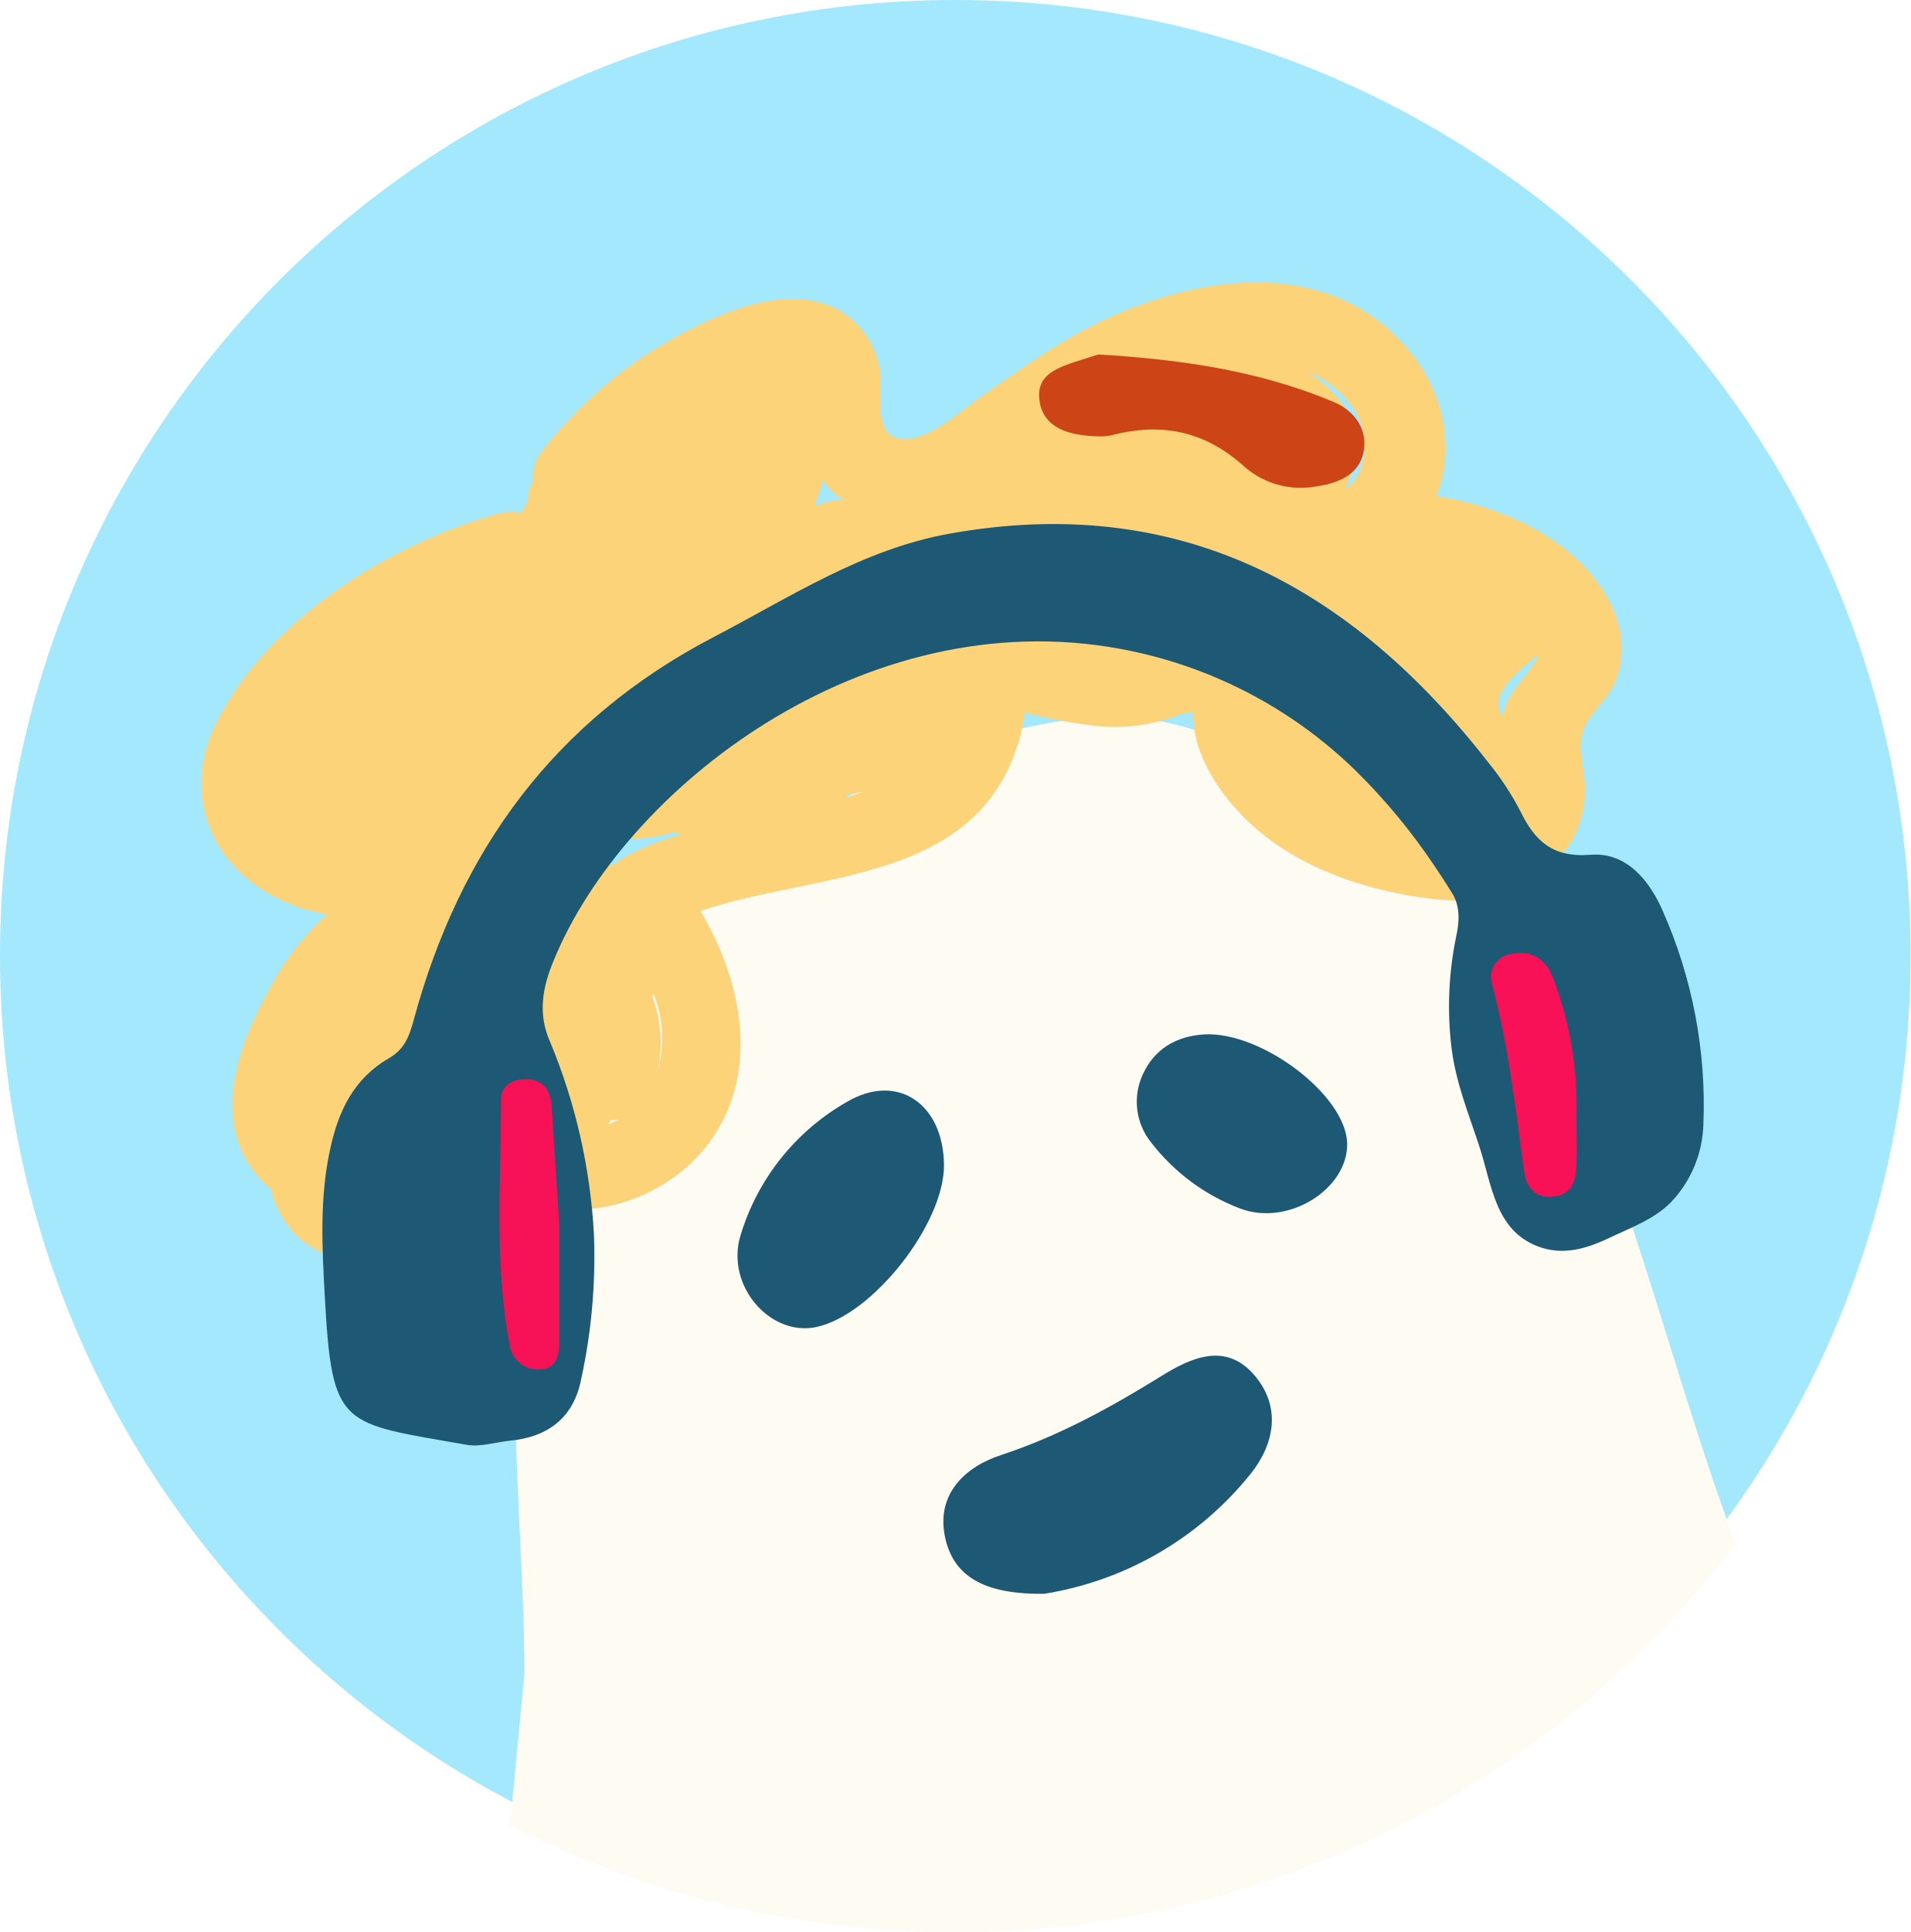
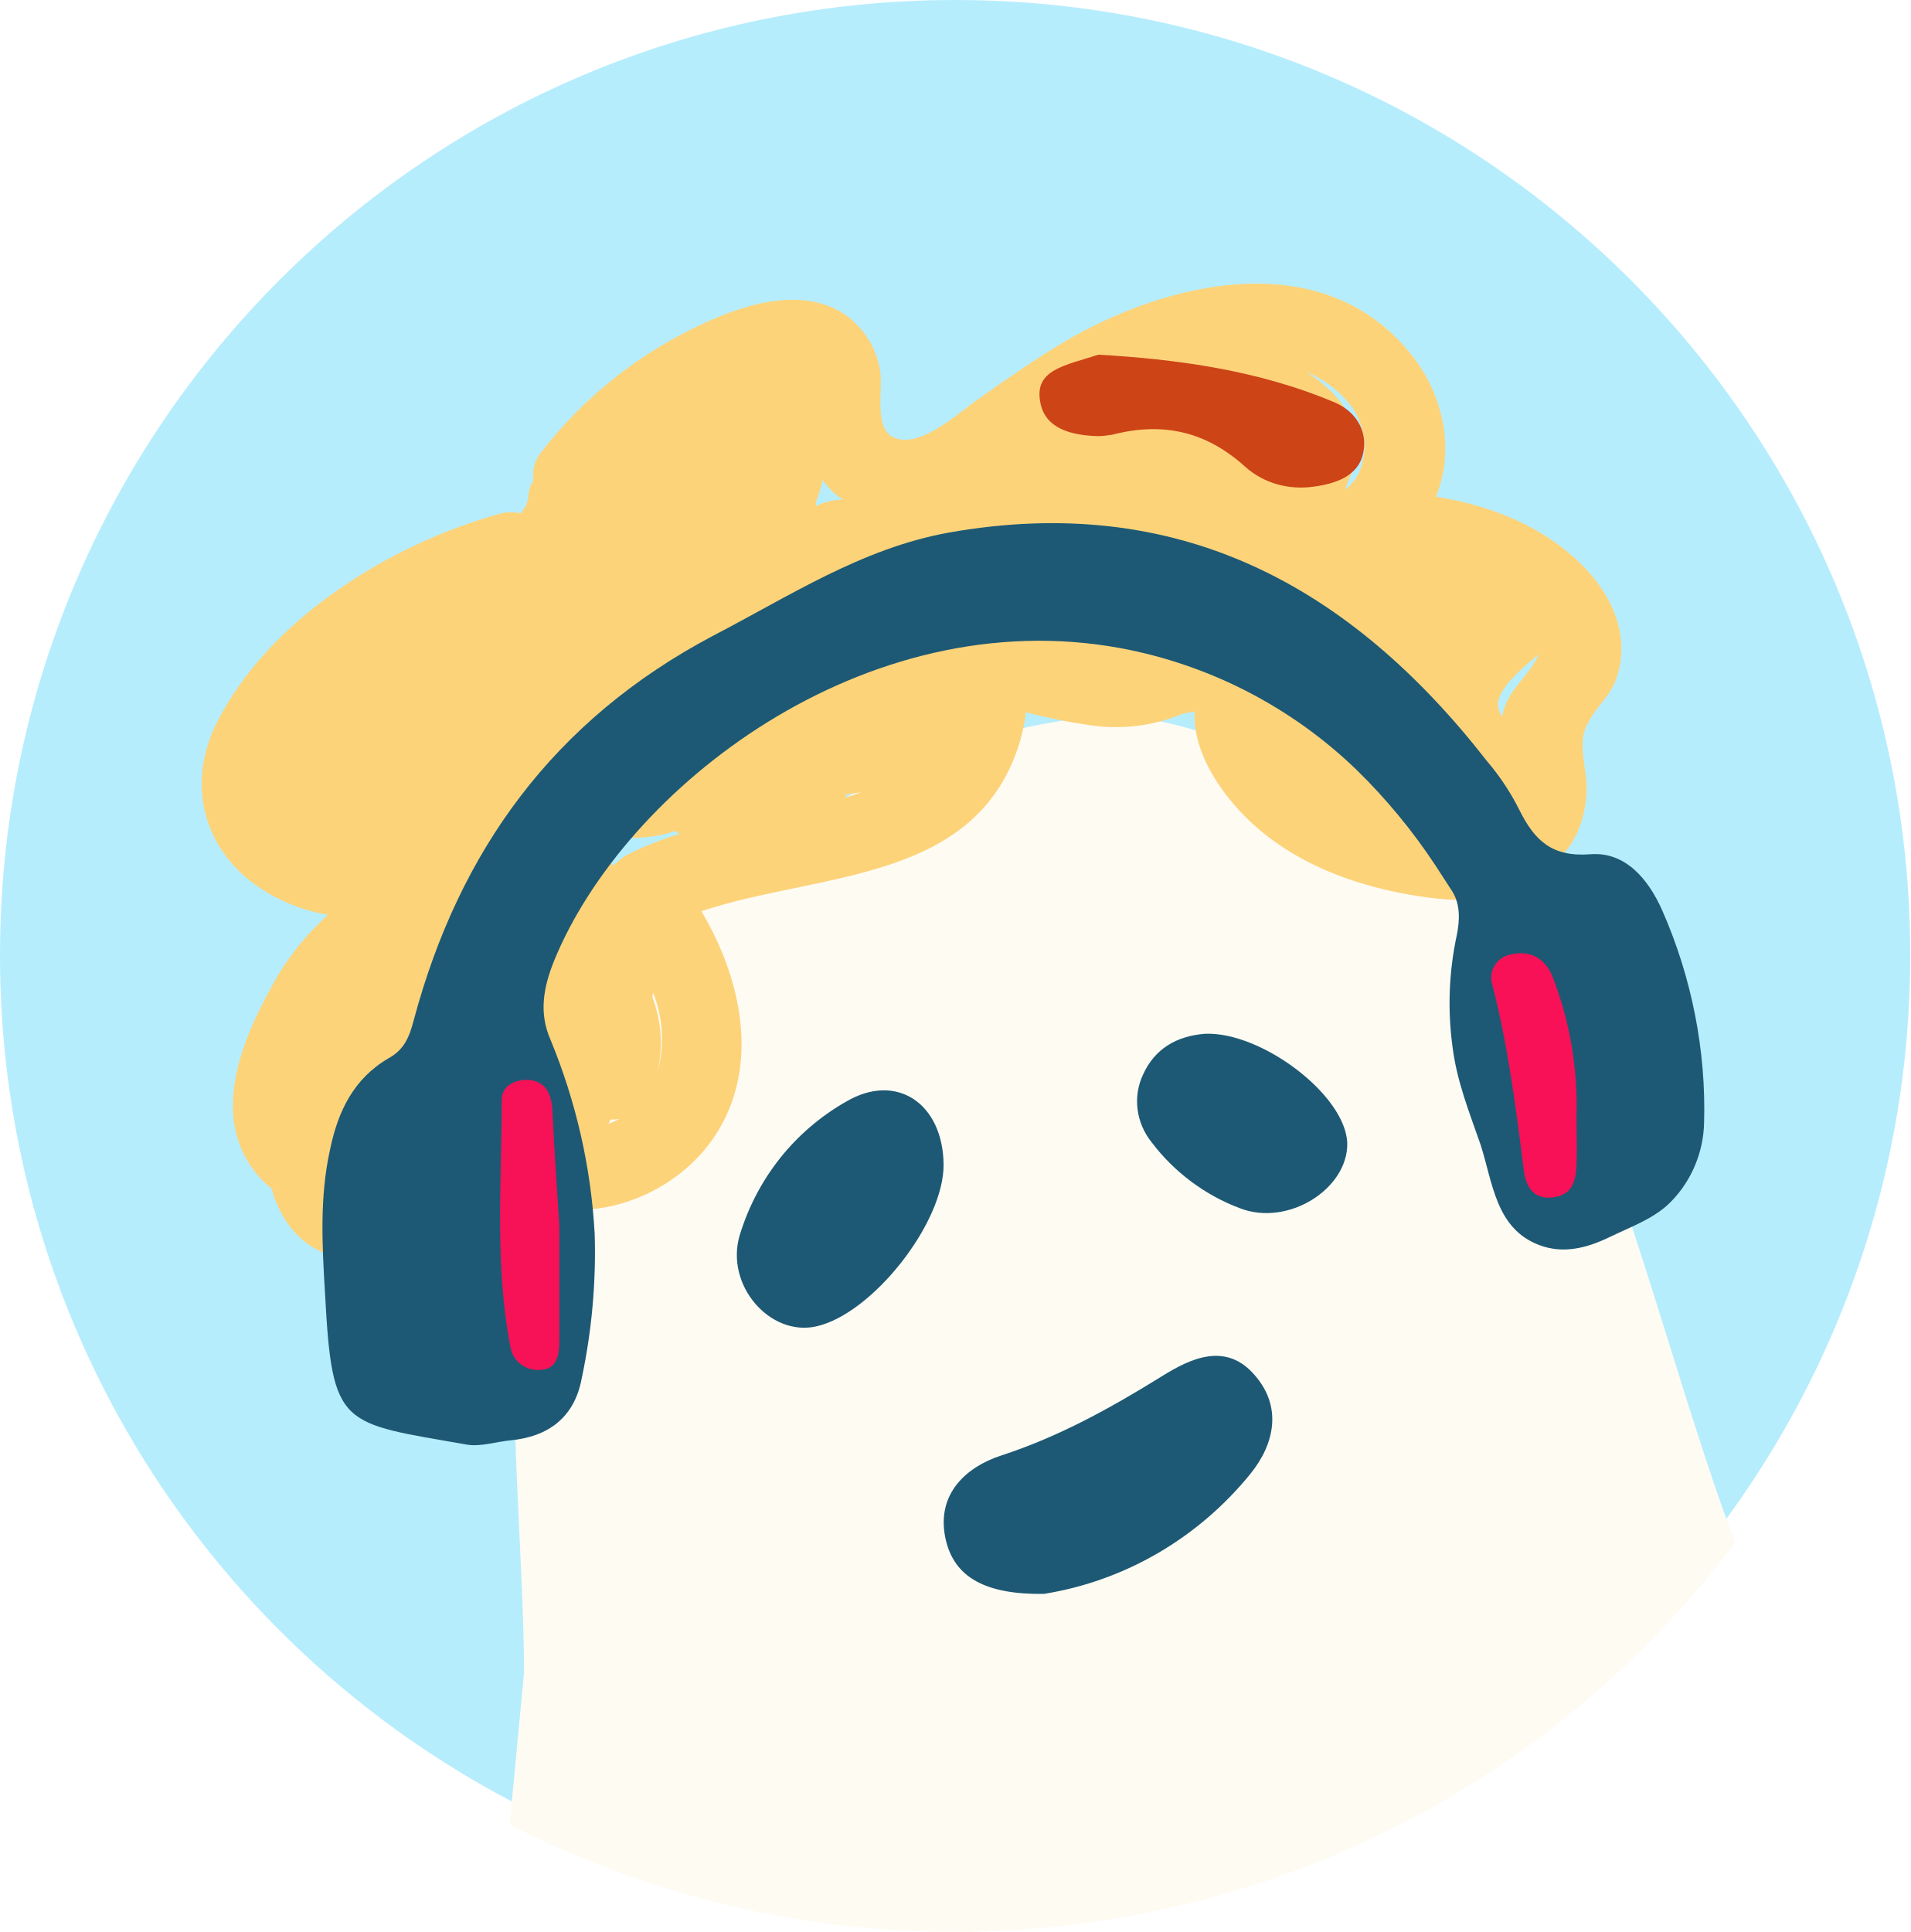
- <svg xmlns="http://www.w3.org/2000/svg" viewBox="0 0 265 267.95">
-   <defs>
-     <style>.cls-1{fill:#a4e8fd;}.cls-2{fill:#fefbf3;}.cls-3{fill:#fdd37a;}.cls-4{fill:#1d5974;}.cls-5{fill:#f71156;}.cls-6{fill:#f81156;}.cls-7{fill:#cd4417;}</style>
-   </defs>
-   <g id="圖層_2" data-name="圖層 2">
-     <g id="圖層_1-2" data-name="圖層 1">
-       <circle class="cls-1" cx="132.5" cy="132.5" r="132.5" />
-       <path class="cls-2" d="M240.72,214c-.05-.11-.09-.22-.13-.33-8.21-21.64-16.51-56.51-27.47-76.89-5.72-10.65-21.05-24.21-32-29.4-8.21-3.91-20-8.83-29-8-28.58,2.62-54.4,20.84-70.06,44.9s-9.41,59-9.32,87.73l-2,21.11a135.55,135.55,0,0,0,170-39.12Z" />
-       <path class="cls-3" d="M224.39,93.56c1.69-5.7-.94-11.21-4.92-15.24-5.26-5.32-12.6-8.26-20.26-9.52,2.71-6.62,1-14.15-3.42-19.74-12.22-15.32-33.8-10.34-48.27-1.69-4,2.41-7.86,5.14-11.71,7.84-2.76,1.94-8.11,7-11.84,5.4-2.81-1.21-1.47-6.6-1.93-9.2a11.68,11.68,0,0,0-5.4-8.21c-6.81-4.05-15.86-.2-22.16,3.14A59.47,59.47,0,0,0,75.11,62.68,5.15,5.15,0,0,0,74,66.59a5.43,5.43,0,0,0-.74,2.29,3.89,3.89,0,0,1-1.09,2.27,5.94,5.94,0,0,0-3,.08c-15.09,4.21-32,14.61-39.21,29.12-3.7,7.46-2.3,15.75,4.06,21.29a23.23,23.23,0,0,0,11.38,5.18,36.48,36.48,0,0,0-7.89,10.12c-4.24,7.59-8.26,17.82-2.21,25.63a14.54,14.54,0,0,0,2.26,2.31,14.52,14.52,0,0,0,.76,2.28c6,13.48,24,6.59,33.44-1.33,8.75,4.47,20.44.72,26.39-7.08,7.39-9.7,4.89-22.5-1-32.42,16.47-5.49,38.51-3.76,44.26-23.88a21,21,0,0,0,.7-3.65,63.12,63.12,0,0,0,8.34,1.67A24.7,24.7,0,0,0,163.91,99c.54-.07,1.07-.16,1.6-.26,0,.16,0,.33,0,.49,0,4.53,2.5,8.95,5.36,12.32,6.1,7.21,15.25,11,24.35,12.61,6.71,1.21,15.35,1.61,19.22-3.89,3.57-2.07,5.34-6.44,5.41-10.61.06-3.35-1.52-6.59.29-9.53C221.57,97.8,223.55,96.4,224.39,93.56ZM85.05,120.11c-.3-.42-.59-.81-.87-1.16a5.76,5.76,0,0,0-2.37-1.72c1.15-.31,2.33-.66,3.5-1.07a19.29,19.29,0,0,0,8.28-.78l.45.12.25.27a38.37,38.37,0,0,0-7.59,3.08A6.75,6.75,0,0,0,85.05,120.11Zm-.67,35.83.3-.6a7.87,7.87,0,0,0,1.2-.12A11.44,11.44,0,0,1,84.38,155.94Zm6.79-7.19a18.32,18.32,0,0,0-.67-10.49l.09-.57A16.74,16.74,0,0,1,91.17,148.75Zm22-78.55c0-.2,0-.39,0-.59a25.71,25.71,0,0,0,.93-3,11.51,11.51,0,0,0,2.4,2.44c.16.12.33.23.5.34A7.74,7.74,0,0,0,113.17,70.2Zm4.17,40.41c0-.15.09-.29.13-.44a21,21,0,0,0,2.13-.34C118.85,110.11,118.1,110.37,117.34,110.61Zm69.27-42.76c.71-2,1.8-3.92,1.65-6.4-.25-4.25-3.25-7.47-7-9.93a14.18,14.18,0,0,1,6.29,4.84C190.07,59.89,189.86,65.6,186.61,67.85Zm22.23,30a11.32,11.32,0,0,0-.43,1.48,2.9,2.9,0,0,1-.33-2.92c.76-1.89,3.3-4,5.31-5.69C212.65,93.07,209.82,95.19,208.84,97.81Z" />
-       <path class="cls-4" d="M230.62,126.33c-1.86-4.26-5.05-8.17-10-7.78-5.3.42-7.74-1.92-9.77-6.09a39.31,39.31,0,0,0-4.46-6.76c-19-24.36-42.93-37.43-74.78-31.67-12,2.17-22,8.78-32.64,14.33C76.85,99.9,63.74,118,57.38,141.47c-.64,2.34-1.3,4.07-3.47,5.32-4.84,2.8-7,7.32-8.13,12.64-1.46,6.72-1.11,13.5-.74,20.19,1,18.62,2.21,17.66,19.67,20.76,1.9.34,4-.36,6-.57,5.34-.49,8.88-3.25,9.9-8.55a79.64,79.64,0,0,0,1.77-20,80.84,80.84,0,0,0-6.14-26.91c-1.65-3.79-1-7.4.54-11.1,9.76-23.9,43-49.81,78.53-43.27a63.07,63.07,0,0,1,32.75,16.93A84.56,84.56,0,0,1,199,120.15q1.25,1.84,2.42,3.74c1.13,1.82,1,4,.55,6a47.9,47.9,0,0,0-.64,15.48c.61,4.83,2.34,9,3.85,13.61,1.74,5.27,2.15,11.6,8.12,13.88,3.39,1.31,6.71.35,9.83-1.14s6.26-2.58,8.65-5a16.31,16.31,0,0,0,4.48-10.79A66.43,66.43,0,0,0,230.62,126.33Z" />
-       <path class="cls-5" d="M77.58,170.07c0,6.25,0,11,0,15.67,0,1.9-.25,4-2.42,4.16a3.93,3.93,0,0,1-4.43-3.2c-2.22-11.35-1.23-22.82-1.24-34.25,0-1.8,1.5-2.73,3.24-2.78,2.52-.07,3.64,1.49,3.79,3.79C76.93,159.51,77.29,165.55,77.58,170.07Z" />
-       <path class="cls-6" d="M218.66,154.85c0,2.26.09,4.51,0,6.76s-.69,4.12-3.29,4.36-3.69-1.45-4-3.66c-1.14-8.69-2.19-17.39-4.43-25.9a3.21,3.21,0,0,1,2.6-4.09c2.88-.69,5,.83,5.89,3.37A49.68,49.68,0,0,1,218.66,154.85Z" />
-       <path class="cls-7" d="M152.35,49.16c10.31.63,21.84,2,32.73,6.64,2.9,1.24,4.73,3.88,4,7.08s-3.88,4.24-6.84,4.63a11.84,11.84,0,0,1-9.53-2.69c-5.46-5-11.52-6.29-18.51-4.46a7.56,7.56,0,0,1-2,.15c-3.58-.1-7.35-.95-8-4.77C143.48,51.29,147.72,50.71,152.35,49.16Z" />
-       <path class="cls-4" d="M144.79,221.05c-7.75.07-12.56-2.06-13.74-8s2.91-9.65,7.77-11.24c8-2.63,15.22-6.6,22.32-11,4-2.48,8.88-4.76,12.87-.05,3.75,4.42,2.74,9.53-.55,13.65A46,46,0,0,1,144.79,221.05Z" />
-       <path class="cls-4" d="M130.93,161.52c.09,8.15-9.86,20.83-17.67,22.52-6.42,1.39-12.63-5.72-10.57-12.64a31.92,31.92,0,0,1,14.78-18.58C124.44,148.71,130.83,153.05,130.93,161.52Z" />
-       <path class="cls-4" d="M186.85,158.59c.13,6.28-8.17,11.59-14.9,9a28.23,28.23,0,0,1-12.24-9.08,9,9,0,0,1-1.2-9.5c1.57-3.47,4.57-5.32,8.55-5.55C175,143.05,186.71,151.91,186.85,158.59Z" />
+ <svg xmlns="http://www.w3.org/2000/svg" version="1.1" id="圖層_1" x="0px" y="0px" viewBox="0 0 265 268" style="enable-background:new 0 0 265 268;" xml:space="preserve">
+   <style type="text/css">
+ 	.st0{opacity:0.8;fill:#A4E8FD;}
+ 	.st1{fill:#FEFBF3;}
+ 	.st2{fill:#FDD37A;}
+ 	.st3{fill:#1D5974;}
+ 	.st4{fill:#F71156;}
+ 	.st5{fill:#F81156;}
+ 	.st6{fill:#CD4417;}
+ </style>
+   <g id="圖層_2_1_">
+     <g id="圖層_1-2">
+       <circle class="st0" cx="132.5" cy="132.5" r="132.5" />
+       <path class="st1" d="M240.7,214c-0.1-0.1-0.1-0.2-0.1-0.3c-8.2-21.6-16.5-56.5-27.5-76.9c-5.7-10.7-21.1-24.2-32-29.4    c-8.2-3.9-20-8.8-29-8c-28.6,2.6-54.4,20.8-70.1,44.9s-9.4,59-9.3,87.7l-2,21.1C129.4,283.1,201.1,266.6,240.7,214L240.7,214z" />
+       <path class="st2" d="M224.4,93.6c1.7-5.7-0.9-11.2-4.9-15.2c-5.3-5.3-12.6-8.3-20.3-9.5c2.7-6.6,1-14.2-3.4-19.7    c-12.2-15.3-33.8-10.3-48.3-1.7c-4,2.4-7.9,5.1-11.7,7.8c-2.8,1.9-8.1,7-11.8,5.4c-2.8-1.2-1.5-6.6-1.9-9.2    c-0.5-3.4-2.5-6.4-5.4-8.2c-6.8-4-15.9-0.2-22.2,3.1c-7.6,4-14.2,9.6-19.4,16.3c-0.9,1.1-1.3,2.5-1.1,3.9    c-0.4,0.7-0.7,1.5-0.7,2.3c-0.1,0.9-0.5,1.7-1.1,2.3c-1-0.2-2-0.2-3,0.1c-15.1,4.2-32,14.6-39.2,29.1c-3.7,7.5-2.3,15.8,4.1,21.3    c3.2,2.7,7.2,4.5,11.4,5.2c-3.2,2.9-5.9,6.3-7.9,10.1c-4.2,7.6-8.3,17.8-2.2,25.6c0.7,0.9,1.4,1.6,2.3,2.3    c0.2,0.8,0.4,1.5,0.8,2.3c6,13.5,24,6.6,33.4-1.3c8.8,4.5,20.4,0.7,26.4-7.1c7.4-9.7,4.9-22.5-1-32.4c16.5-5.5,38.5-3.8,44.3-23.9    c0.3-1.2,0.6-2.4,0.7-3.7c2.7,0.7,5.5,1.3,8.3,1.7c4.5,0.8,9.2,0.3,13.5-1.5c0.5-0.1,1.1-0.2,1.6-0.3c0,0.2,0,0.3,0,0.5    c0,4.5,2.5,8.9,5.4,12.3c6.1,7.2,15.2,11,24.4,12.6c6.7,1.2,15.4,1.6,19.2-3.9c3.6-2.1,5.3-6.4,5.4-10.6c0.1-3.3-1.5-6.6,0.3-9.5    C221.6,97.8,223.6,96.4,224.4,93.6z M85.1,120.1c-0.3-0.4-0.6-0.8-0.9-1.2c-0.6-0.8-1.4-1.4-2.4-1.7c1.2-0.3,2.3-0.7,3.5-1.1    c2.8,0.3,5.6,0.1,8.3-0.8l0.4,0.1l0.2,0.3c-2.6,0.8-5.2,1.8-7.6,3.1C86.1,119.2,85.5,119.6,85.1,120.1z M84.4,155.9l0.3-0.6    c0.4,0,0.8,0,1.2-0.1C85.4,155.5,84.9,155.7,84.4,155.9z M91.2,148.8c0.8-3.5,0.6-7.1-0.7-10.5l0.1-0.6    C92,141.2,92.2,145.1,91.2,148.8z M113.2,70.2c0-0.2,0-0.4,0-0.6c0.4-1,0.7-2,0.9-3c0.7,0.9,1.5,1.8,2.4,2.4    c0.2,0.1,0.3,0.2,0.5,0.3C115.7,69.3,114.4,69.6,113.2,70.2z M117.3,110.6c0-0.2,0.1-0.3,0.1-0.4c0.7-0.1,1.4-0.2,2.1-0.3    C118.8,110.1,118.1,110.4,117.3,110.6z M186.6,67.9c0.7-2,1.8-3.9,1.6-6.4c-0.2-4.2-3.2-7.5-7-9.9c2.5,1,4.7,2.7,6.3,4.8    C190.1,59.9,189.9,65.6,186.6,67.9z M208.8,97.9c-0.2,0.5-0.3,1-0.4,1.5c-0.6-0.8-0.8-2-0.3-2.9c0.8-1.9,3.3-4,5.3-5.7    C212.6,93.1,209.8,95.2,208.8,97.9L208.8,97.9z" />
+       <path class="st3" d="M230.6,126.3c-1.9-4.3-5.1-8.2-10-7.8c-5.3,0.4-7.7-1.9-9.8-6.1c-1.2-2.4-2.7-4.7-4.5-6.8    c-19-24.4-42.9-37.4-74.8-31.7c-12,2.2-22,8.8-32.6,14.3C76.8,99.9,63.7,118,57.4,141.5c-0.6,2.3-1.3,4.1-3.5,5.3    c-4.8,2.8-7,7.3-8.1,12.6c-1.5,6.7-1.1,13.5-0.7,20.2c1,18.6,2.2,17.7,19.7,20.8c1.9,0.3,4-0.4,6-0.6c5.3-0.5,8.9-3.2,9.9-8.6    c1.4-6.6,2-13.3,1.8-20c-0.5-9.3-2.6-18.4-6.1-26.9c-1.7-3.8-1-7.4,0.5-11.1c9.8-23.9,43-49.8,78.5-43.3    c12.4,2.3,23.8,8.2,32.8,16.9c4.1,4,7.8,8.5,10.9,13.2c0.8,1.2,1.6,2.5,2.4,3.7c1.1,1.8,1,4,0.6,6c-1.1,5.1-1.3,10.3-0.6,15.5    c0.6,4.8,2.3,9,3.9,13.6c1.7,5.3,2.1,11.6,8.1,13.9c3.4,1.3,6.7,0.4,9.8-1.1s6.3-2.6,8.6-5c2.8-2.9,4.4-6.8,4.5-10.8    C236.7,145.8,234.7,135.6,230.6,126.3z" />
+       <path class="st4" d="M77.6,170.1c0,6.2,0,11,0,15.7c0,1.9-0.2,4-2.4,4.2c-2.1,0.3-4.1-1.1-4.4-3.2c-2.2-11.4-1.2-22.8-1.2-34.2    c0-1.8,1.5-2.7,3.2-2.8c2.5-0.1,3.6,1.5,3.8,3.8C76.9,159.5,77.3,165.6,77.6,170.1z" />
+       <path class="st5" d="M218.7,154.9c0,2.3,0.1,4.5,0,6.8s-0.7,4.1-3.3,4.4s-3.7-1.4-4-3.7c-1.1-8.7-2.2-17.4-4.4-25.9    c-0.5-1.7,0.5-3.5,2.2-4c0.1,0,0.3-0.1,0.4-0.1c2.9-0.7,5,0.8,5.9,3.4C217.8,141.8,218.9,148.3,218.7,154.9z" />
+       <path class="st6" d="M152.4,49.2c10.3,0.6,21.8,2,32.7,6.6c2.9,1.2,4.7,3.9,4,7.1s-3.9,4.2-6.8,4.6c-3.4,0.5-6.9-0.4-9.5-2.7    c-5.5-5-11.5-6.3-18.5-4.5c-0.7,0.1-1.3,0.2-2,0.2c-3.6-0.1-7.4-1-8-4.8C143.5,51.3,147.7,50.7,152.4,49.2z" />
+       <path class="st3" d="M144.8,221.1c-7.8,0.1-12.6-2.1-13.7-8s2.9-9.6,7.8-11.2c8-2.6,15.2-6.6,22.3-11c4-2.5,8.9-4.8,12.9-0.1    c3.8,4.4,2.7,9.5-0.6,13.6C166.3,213.3,156.1,219.3,144.8,221.1z" />
+       <path class="st3" d="M130.9,161.5c0.1,8.1-9.9,20.8-17.7,22.5c-6.4,1.4-12.6-5.7-10.6-12.6c2.4-7.9,7.6-14.5,14.8-18.6    C124.4,148.7,130.8,153.1,130.9,161.5z" />
+       <path class="st3" d="M186.9,158.6c0.1,6.3-8.2,11.6-14.9,9c-4.8-1.8-9.1-5-12.2-9.1c-2.2-2.7-2.7-6.4-1.2-9.5    c1.6-3.5,4.6-5.3,8.6-5.6C175,143.1,186.7,151.9,186.9,158.6z" />
    </g>
  </g>
</svg>
